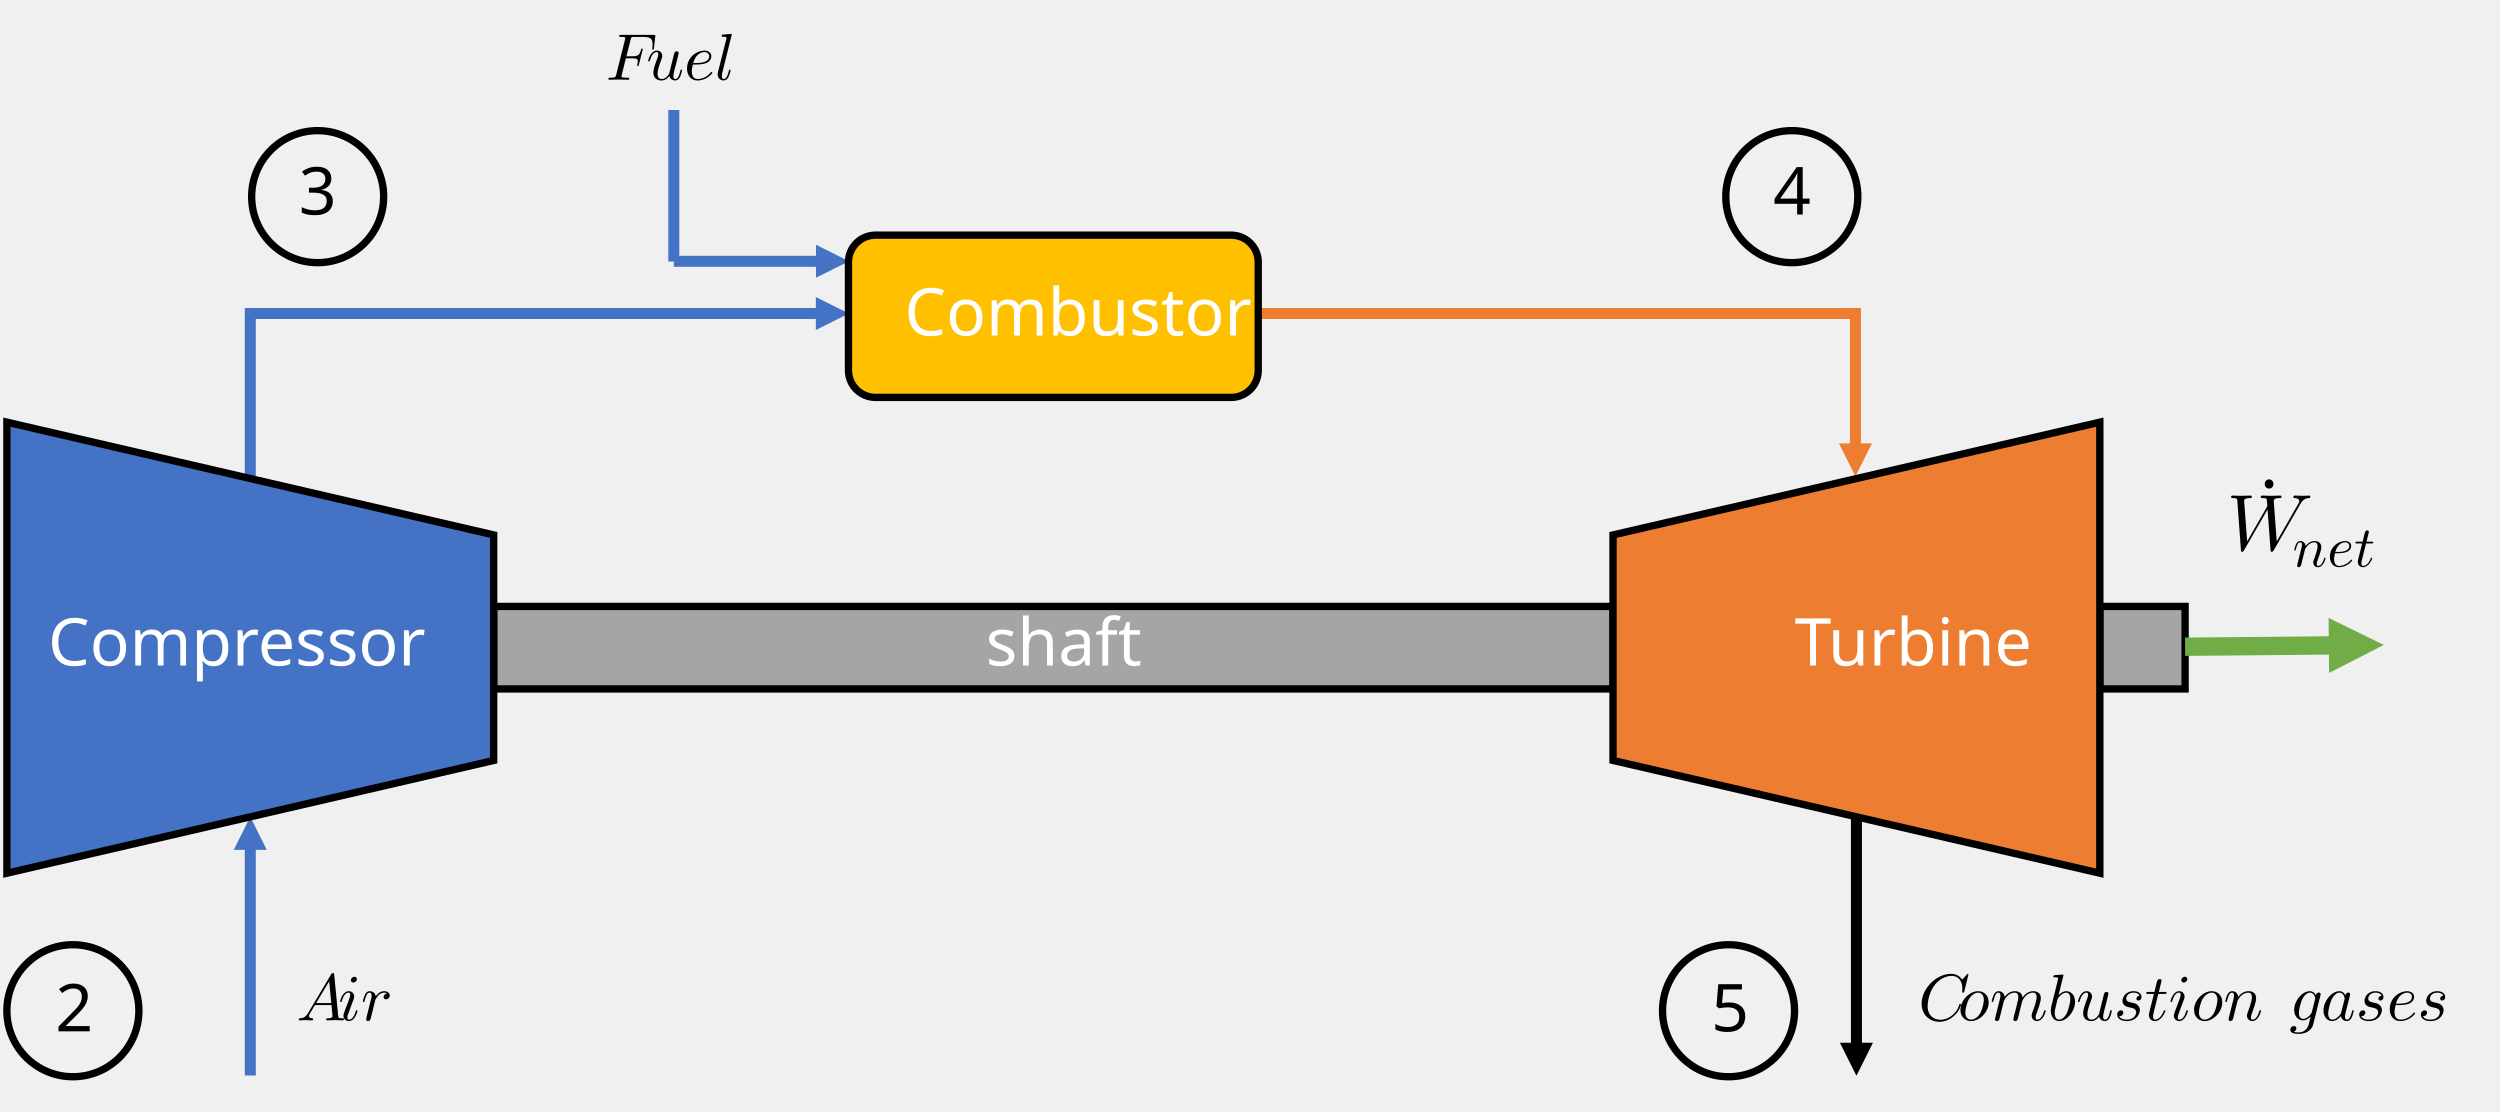
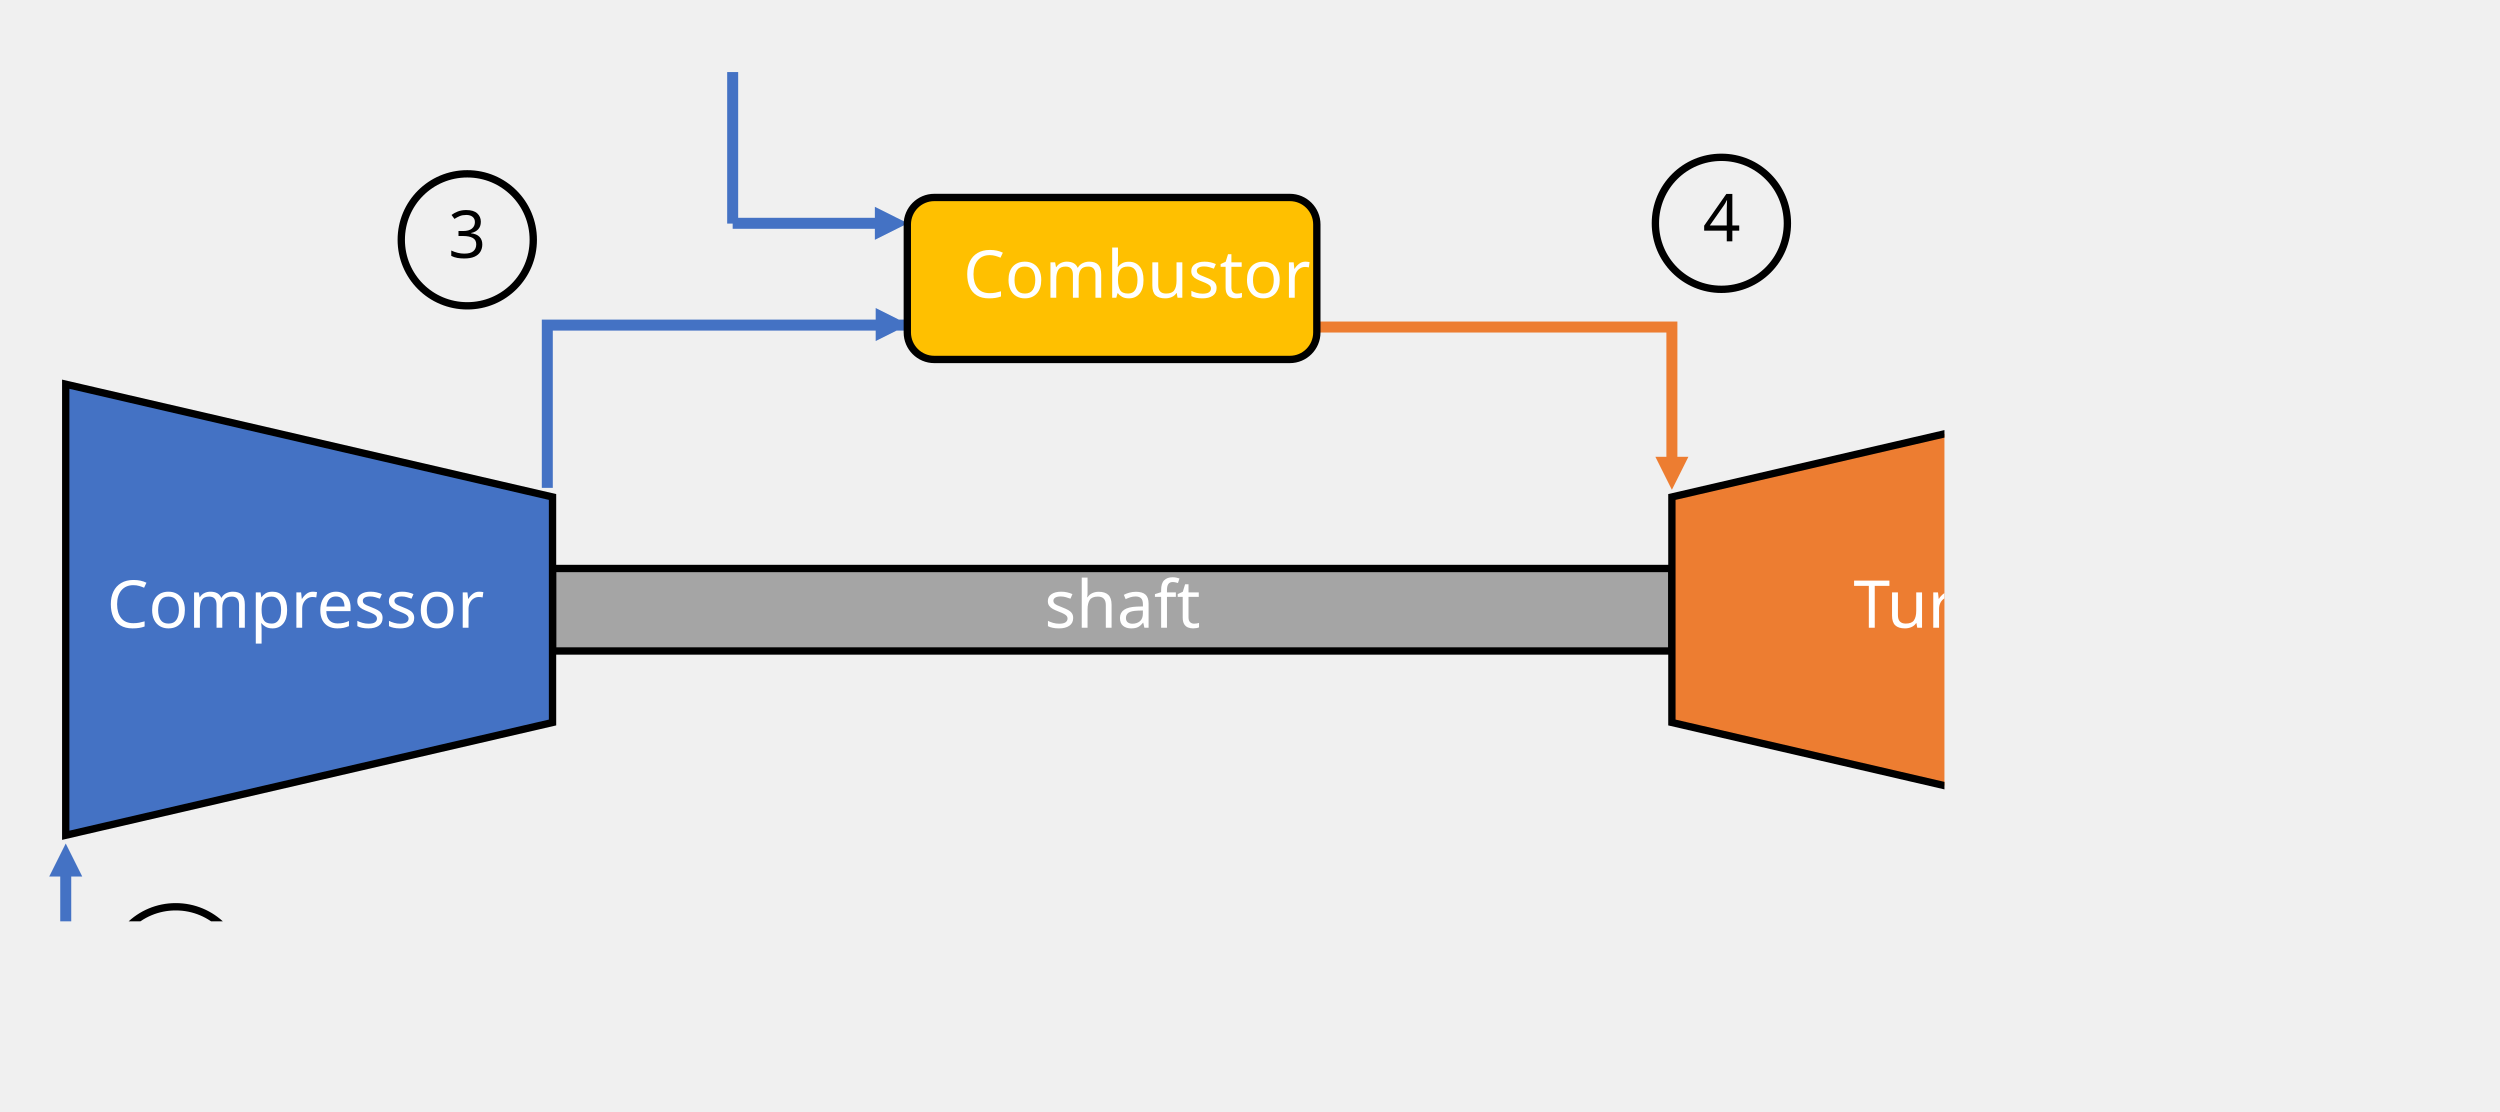
- <svg xmlns="http://www.w3.org/2000/svg" width="909" height="404" overflow="hidden">
-   <defs>
-     <clipPath id="clip0">
-       <rect x="203" y="69" width="909" height="404" />
+ <svg xmlns="http://www.w3.org/2000/svg" xmlns:xlink="http://www.w3.org/1999/xlink" version="1.1" id="Layer_1" x="0px" y="0px" viewBox="0 0 909 404" style="enable-background:new 0 0 909 404;" xml:space="preserve">
+   <style type="text/css">
+ 	.st0{clip-path:url(#SVGID_2_);}
+ 	.st1{fill:#A5A5A5;stroke:#000000;stroke-width:2.667;stroke-miterlimit:8;}
+ 	.st2{fill:#FFFFFF;}
+ 	.st3{font-family:'ArialMT';}
+ 	.st4{font-size:24px;}
+ 	.st5{fill:#4472C4;}
+ 	.st6{fill:#ED7D31;}
+ 	.st7{fill:none;stroke:#000000;stroke-width:2.667;stroke-miterlimit:8;}
+ 	.st8{fill:#70AD47;}
+ 	.st9{fill:none;stroke:#4472C4;stroke-width:4;stroke-miterlimit:8;}
+ 	.st10{fill-rule:evenodd;clip-rule:evenodd;fill:#4472C4;stroke:#000000;stroke-width:2.667;stroke-miterlimit:8;}
+ 	.st11{fill-rule:evenodd;clip-rule:evenodd;fill:#ED7D31;stroke:#000000;stroke-width:2.667;stroke-miterlimit:8;}
+ 	.st12{fill-rule:evenodd;clip-rule:evenodd;fill:#FFC000;stroke:#000000;stroke-width:2.667;stroke-miterlimit:8;}
+ </style>
+   <g>
+     <defs>
+       <rect id="SVGID_1_" x="1" y="0" width="909" height="404" />
+     </defs>
+     <clipPath id="SVGID_2_">
+       <use xlink:href="#SVGID_1_" style="overflow:visible;" />
    </clipPath>
-   </defs>
-   <g clip-path="url(#clip0)" transform="translate(-203 -69)">
-     <rect x="382.5" y="289.5" width="407" height="30" stroke="#000000" stroke-width="2.667" stroke-miterlimit="8" fill="#A5A5A5" />
-     <text fill="#FFFFFF" font-family="Calibri,Calibri_MSFontService,sans-serif" font-weight="400" font-size="24" transform="translate(561.415 311)">shaft</text>
-     <path d="M2-2.2328e-06 2 84.04-2 84.04-2 2.2328e-06ZM6 82.04 0 94.04-6 82.04Z" fill="#4472C4" transform="matrix(1 0 0 -1 294 460.041)" />
-     <path d="M292 242.222 292 181 501.637 181 501.637 185 294 185 296 183 296 242.222ZM499.637 177 511.637 183 499.637 189Z" fill="#4472C4" />
-     <path d="M880 365 880 450.142 876 450.142 876 365ZM884 448.142 878 460.142 872 448.142Z" />
-     <path d="M660 181 879.637 181 879.637 232.222 875.637 232.222 875.637 183 877.637 185 660 185ZM883.637 230.222 877.637 242.222 871.637 230.222Z" fill="#ED7D31" />
-     <path d="M205.5 436.5C205.5 423.245 216.245 412.5 229.5 412.5 242.755 412.5 253.5 423.245 253.5 436.5 253.5 449.755 242.755 460.5 229.5 460.5 216.245 460.5 205.5 449.755 205.5 436.5Z" stroke="#000000" stroke-width="2.667" stroke-miterlimit="8" fill="none" fill-rule="evenodd" />
-     <text font-family="Calibri,Calibri_MSFontService,sans-serif" font-weight="400" font-size="24" transform="translate(223.128 444)">2</text>
-     <path d="M294.5 140.5C294.5 127.245 305.245 116.5 318.5 116.5 331.755 116.5 342.5 127.245 342.5 140.5 342.5 153.755 331.755 164.5 318.5 164.5 305.245 164.5 294.5 153.755 294.5 140.5Z" stroke="#000000" stroke-width="2.667" stroke-miterlimit="8" fill="none" fill-rule="evenodd" />
-     <text font-family="Calibri,Calibri_MSFontService,sans-serif" font-weight="400" font-size="24" transform="translate(311.641 147)">3</text>
-     <path d="M807.5 436.5C807.5 423.245 818.245 412.5 831.5 412.5 844.755 412.5 855.5 423.245 855.5 436.5 855.5 449.755 844.755 460.5 831.5 460.5 818.245 460.5 807.5 449.755 807.5 436.5Z" stroke="#000000" stroke-width="2.667" stroke-miterlimit="8" fill="none" fill-rule="evenodd" />
-     <text font-family="Calibri,Calibri_MSFontService,sans-serif" font-weight="400" font-size="24" transform="translate(825.196 444)">5</text>
-     <path d="M830.5 140.5C830.5 127.245 841.245 116.5 854.5 116.5 867.755 116.5 878.5 127.245 878.5 140.5 878.5 153.755 867.755 164.5 854.5 164.5 841.245 164.5 830.5 153.755 830.5 140.5Z" stroke="#000000" stroke-width="2.667" stroke-miterlimit="8" fill="none" fill-rule="evenodd" />
-     <text font-family="Calibri,Calibri_MSFontService,sans-serif" font-weight="400" font-size="24" transform="translate(847.715 147)">4</text>
-     <rect x="966.5" y="289.5" width="31" height="30" stroke="#000000" stroke-width="2.667" stroke-miterlimit="8" fill="#A5A5A5" />
-     <path d="M0.03-3.333 55.631-2.831 55.571 3.836-0.03 3.333ZM52.358-9.527 72.267 0.653 52.177 10.472Z" fill="#70AD47" transform="matrix(1 0 0 -1 997.5 304.153)" />
-     <text font-family="Cambria Math,Cambria Math_MSFontService,sans-serif" font-weight="400" font-size="29" transform="translate(1012.64 269)">𝑊</text>
-     <path d="M-4.078-16.355C-4.531-16.355-4.909-16.513-5.211-16.829-5.513-17.146-5.664-17.544-5.664-18.026-5.664-18.507-5.513-18.906-5.211-19.222-4.909-19.539-4.531-19.697-4.078-19.697-3.634-19.697-3.262-19.539-2.959-19.222-2.657-18.906-2.506-18.507-2.506-18.026-2.506-17.544-2.657-17.146-2.959-16.829-3.262-16.513-3.634-16.355-4.078-16.355Z" transform="translate(1032.12 263)" />
-     <text font-family="Cambria Math,Cambria Math_MSFontService,sans-serif" font-weight="400" font-size="21" transform="translate(1036.58 275)">𝑛𝑒𝑡<tspan font-size="24" x="-725.796" y="165">𝐴</tspan>
-       <tspan font-size="24" x="-710.629" y="165">𝑖𝑟</tspan>
-       <tspan font-size="24" x="-136.082" y="165">𝐶</tspan>
-       <tspan font-size="24" x="-121.749" y="165">𝑜𝑚𝑏𝑢𝑠𝑡𝑖𝑜𝑛</tspan>
-       <tspan font-size="24" x="-6.502" y="165"> </tspan>
-       <tspan font-size="24" x="-1.169" y="165">𝑔𝑎𝑠𝑒𝑠</tspan>
-     </text>
-     <path d="M448 162 501.688 162 501.688 166 448 166ZM499.688 158 511.688 164 499.688 170Z" fill="#4472C4" />
-     <path d="M0 0 0 55.093" stroke="#4472C4" stroke-width="4" stroke-miterlimit="8" fill="none" fill-rule="evenodd" transform="matrix(1 0 0 -1 448 164.093)" />
-     <text font-family="Cambria Math,Cambria Math_MSFontService,sans-serif" font-weight="400" font-size="24" transform="translate(423.302 98)">𝐹<tspan font-size="24" x="14.667" y="0">𝑢𝑒𝑙</tspan>
-     </text>
-     <path d="M205.5 222.5 382.5 263.5 382.5 345.5 205.5 386.5Z" stroke="#000000" stroke-width="2.667" stroke-miterlimit="8" fill="#4472C4" fill-rule="evenodd" />
-     <text fill="#FFFFFF" font-family="Calibri,Calibri_MSFontService,sans-serif" font-weight="400" font-size="24" transform="translate(220.463 311)">Compressor</text>
-     <path d="M966.5 386.5 789.5 345.5 789.5 263.5 966.5 222.5Z" stroke="#000000" stroke-width="2.667" stroke-miterlimit="8" fill="#ED7D31" fill-rule="evenodd" />
-     <text fill="#FFFFFF" font-family="Calibri,Calibri_MSFontService,sans-serif" font-weight="400" font-size="24" transform="translate(855.544 311)">Turbine</text>
-     <path d="M511.5 164.334C511.5 158.903 515.903 154.5 521.333 154.5L650.667 154.5C656.097 154.5 660.5 158.903 660.5 164.334L660.5 203.667C660.5 209.097 656.097 213.5 650.667 213.5L521.333 213.5C515.903 213.5 511.5 209.097 511.5 203.667Z" stroke="#000000" stroke-width="2.667" stroke-miterlimit="8" fill="#FFC000" fill-rule="evenodd" />
-     <text fill="#FFFFFF" font-family="Calibri,Calibri_MSFontService,sans-serif" font-weight="400" font-size="24" transform="translate(531.845 191)">Combustor</text>
+     <g transform="translate(-203 -69)" class="st0">
+       <rect x="403.9" y="275.7" class="st1" width="407" height="30" />
+       <text transform="matrix(1 0 0 1 582.7816 297.2499)" class="st2 st3 st4">shaft</text>
+       <path class="st5" d="M228.9,469.8l0-84h-4l0,84H228.9z M232.9,387.7l-6-12l-6,12H232.9z" />
+       <path class="st5" d="M400,246.4v-61.2h209.6v4H402l2-2v59.2H400z M521.4,181l12,6l-12,6V181z" />
+       <path d="M988.9,362.7v85.1h-4v-85.1H988.9z M991.9,445.9l-6,12l-6-12H991.9z" />
+       <path class="st6" d="M593.3,185.9h219.6v51.2h-4v-49.2l2,2H593.3V185.9z M816.9,235.1l-6,12l-6-12H816.9z" />
+       <path class="st7" d="M242.9,422.7c0-13.3,10.7-24,24-24c13.3,0,24,10.7,24,24s-10.7,24-24,24C253.6,446.7,242.9,436,242.9,422.7z" />
+       <text transform="matrix(1 0 0 1 259.4947 430.2499)" class="st3 st4">2</text>
+       <path class="st7" d="M348.9,156.2c0-13.3,10.7-24,24-24s24,10.7,24,24s-10.7,24-24,24S348.9,169.5,348.9,156.2z" />
+       <text transform="matrix(1 0 0 1 366.0053 162.7499)" class="st3 st4">3</text>
+       <path class="st7" d="M1003.4,437.3c0-13.3,10.7-24,24-24c13.3,0,24,10.7,24,24s-10.7,24-24,24    C1014.1,461.3,1003.4,450.5,1003.4,437.3z" />
+       <text transform="matrix(1 0 0 1 1021.063 444.7822)" class="st3 st4">5</text>
+       <path class="st7" d="M804.9,150.2c0-13.3,10.7-24,24-24s24,10.7,24,24s-10.7,24-24,24S804.9,163.5,804.9,150.2z" />
+       <text transform="matrix(1 0 0 1 822.1307 156.7499)" class="st3 st4">4</text>
+       <rect x="987.9" y="275.7" class="st1" width="31" height="30" />
+       <path class="st8" d="M1018.9,293.7l55.6-0.5l-0.1-6.7l-55.6,0.5L1018.9,293.7z M1071.2,299.9l19.9-10.2l-20.1-9.8L1071.2,299.9z" />
+       <text transform="matrix(1 0 0 1 1051.445 426.2499)" class="st3 st4"> </text>
+       <path class="st5" d="M469.4,148.2h53.7v4h-53.7V148.2z M521.1,144.2l12,6l-12,6V144.2z" />
+       <path class="st9" d="M469.4,150.3l0-55.1" />
+       <path class="st10" d="M226.9,208.7l177,41v82l-177,41V208.7z" />
+       <text transform="matrix(1 0 0 1 241.8297 297.2499)" class="st2 st3 st4">Compressor</text>
+       <path class="st11" d="M987.9,372.7l-177-41v-82l177-41V372.7z" />
+       <text transform="matrix(1 0 0 1 876.9106 297.2499)" class="st2 st3 st4">Turbine</text>
+       <path class="st12" d="M532.9,150.6c0-5.4,4.4-9.8,9.8-9.8H672c5.4,0,9.8,4.4,9.8,9.8v39.3c0,5.4-4.4,9.8-9.8,9.8H542.7    c-5.4,0-9.8-4.4-9.8-9.8V150.6z" />
+       <text transform="matrix(1 0 0 1 553.2116 177.2499)" class="st2 st3 st4">Combustor</text>
+     </g>
  </g>
</svg>
